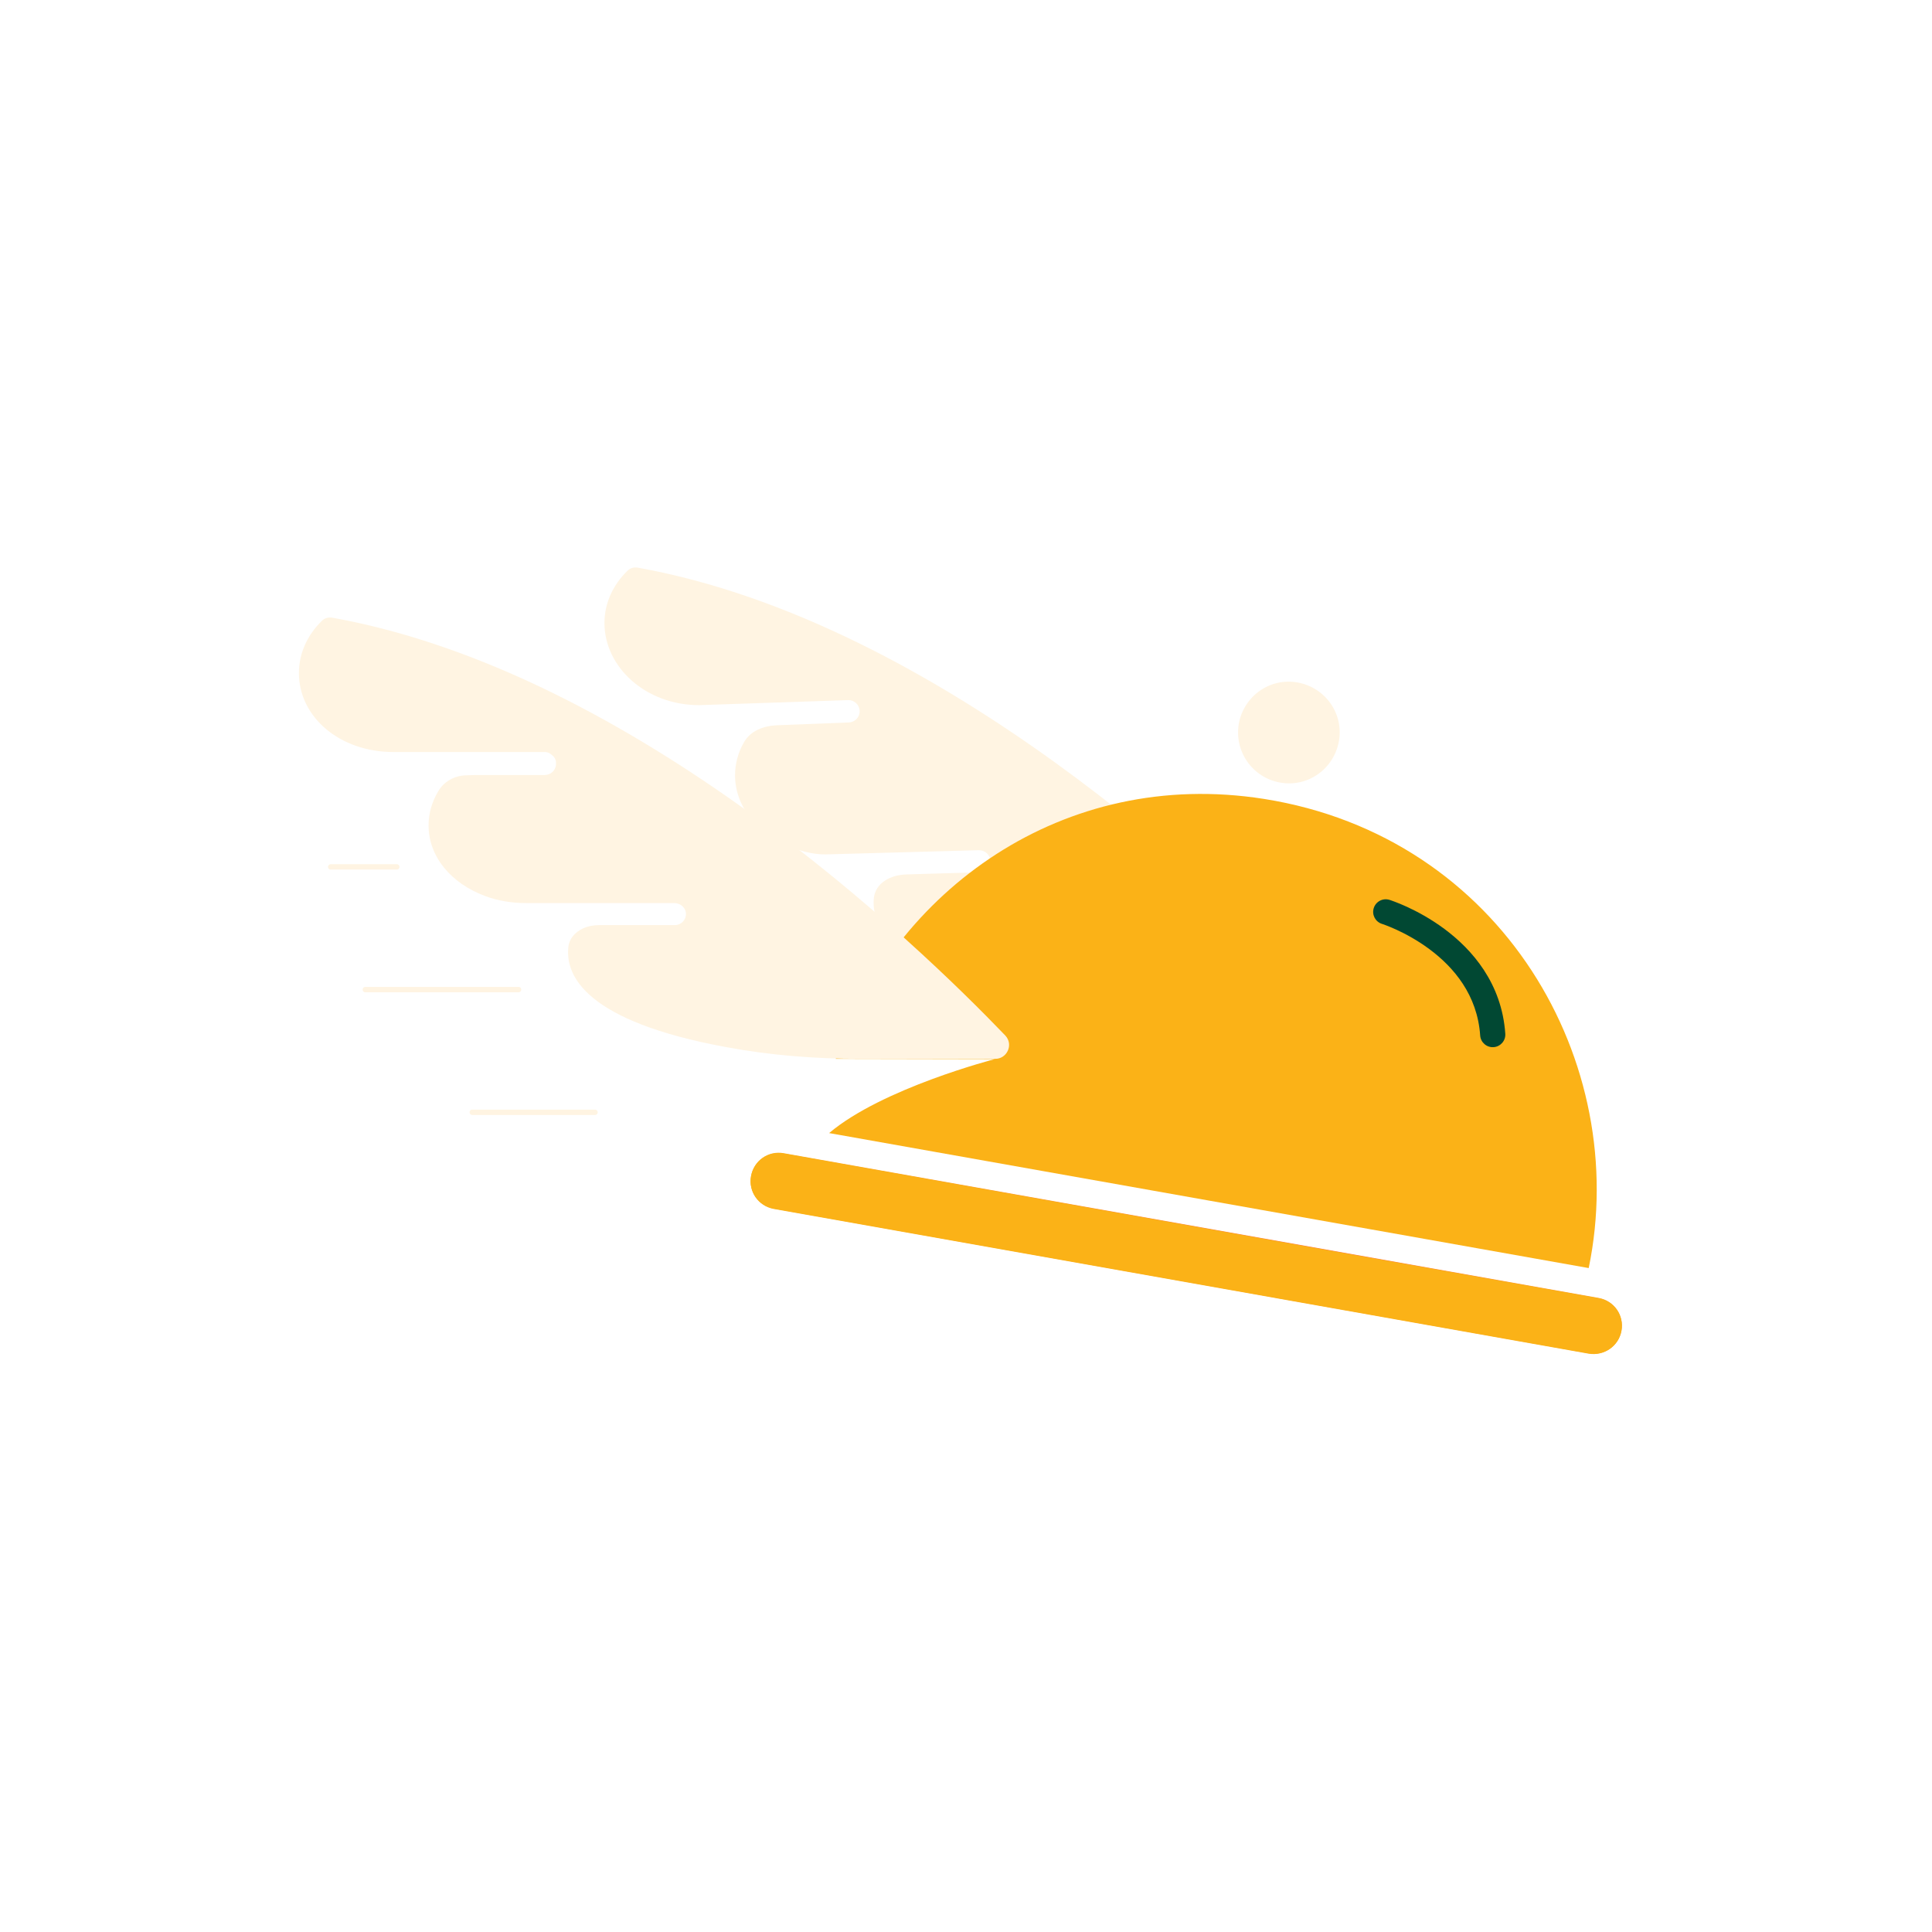
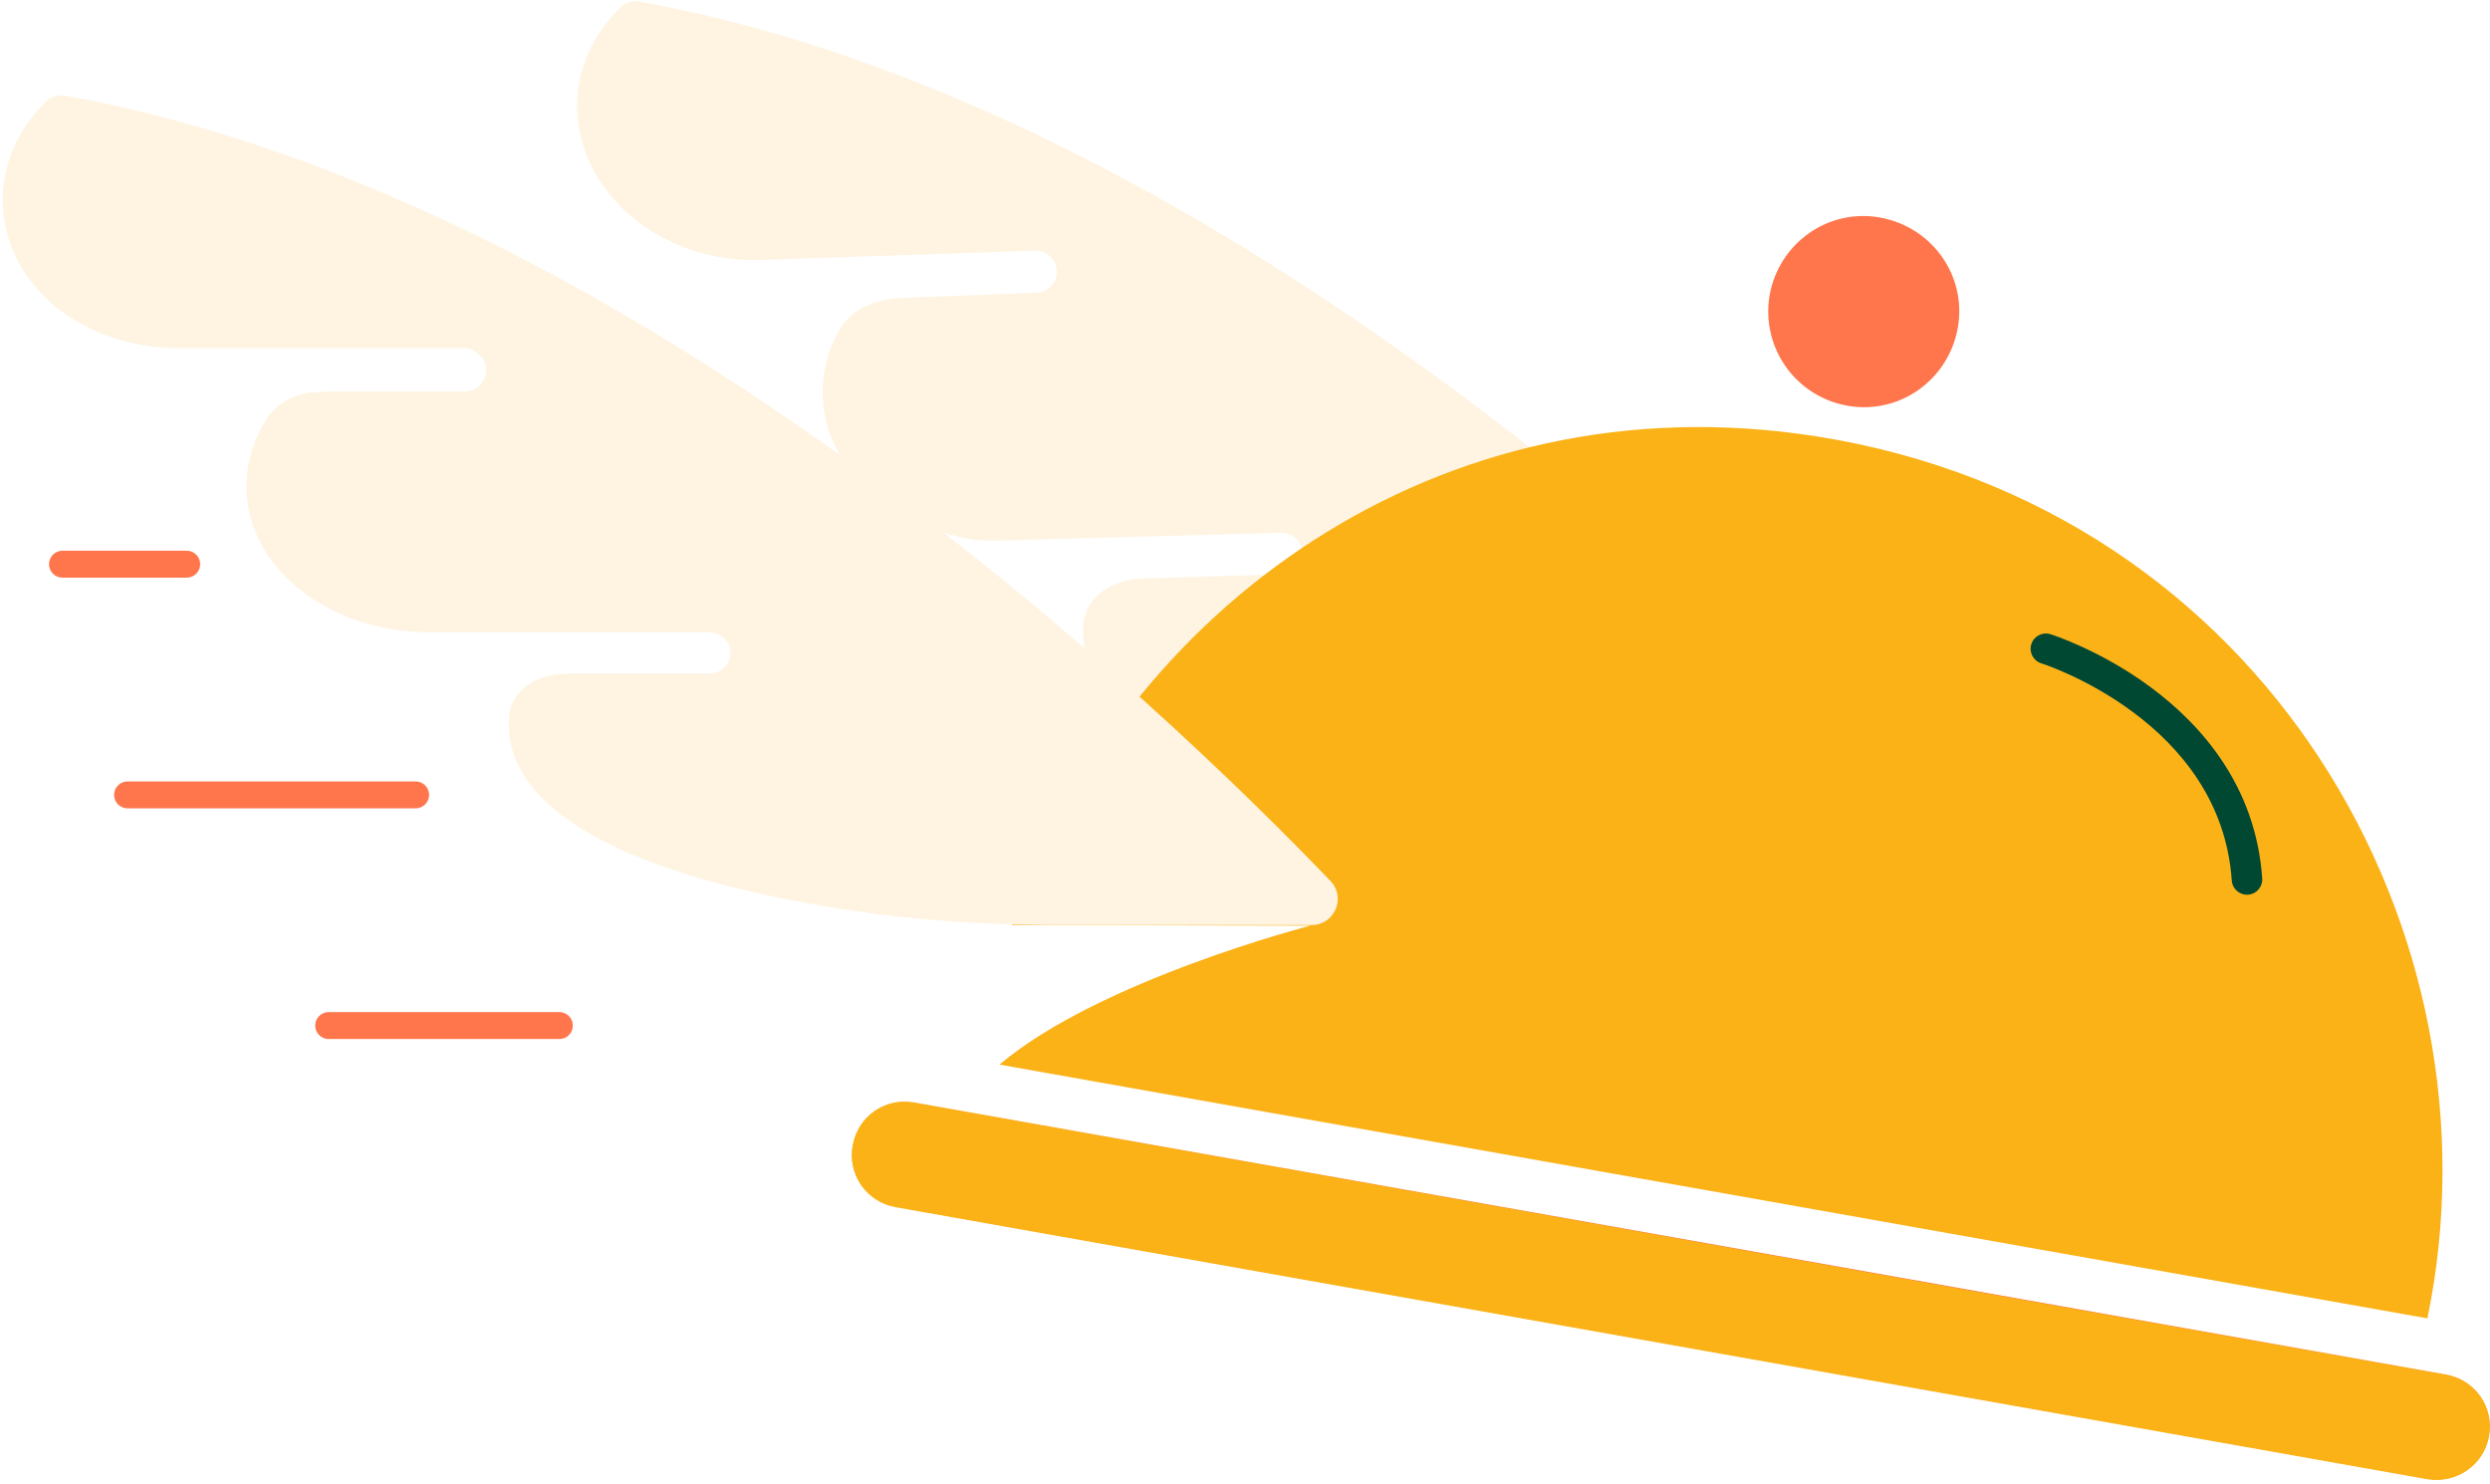
- <svg xmlns="http://www.w3.org/2000/svg" width="214" height="214" viewBox="0 0 214 214" fill="none">
-   <path d="M143.666 112.472C145.478 112.507 146.454 110.416 145.199 109.126C135.371 98.879 104.177 68.905 70.648 62.876C70.23 62.806 69.811 62.91 69.498 63.224C67.894 64.793 66.953 66.814 66.953 69.01C66.953 73.889 71.519 78.107 77.444 78.107L93.93 77.549C94.592 77.514 95.185 78.037 95.219 78.734C95.254 79.396 94.731 79.989 94.034 80.023L85.983 80.337C84.554 80.407 83.125 80.965 82.428 82.184C81.766 83.3 81.418 84.589 81.418 85.879C81.418 90.026 84.973 93.512 89.817 94.488C90.514 94.627 91.211 94.662 91.908 94.627L108.429 94.174C109.126 94.174 109.684 94.697 109.684 95.359C109.719 96.021 109.161 96.614 108.499 96.614L100.413 96.858C98.705 96.893 96.962 97.764 96.788 99.507C96.439 103.375 100.029 110.451 129.55 112.228L138.403 112.437L143.666 112.472Z" fill="#FFF4E2" />
-   <path d="M140.006 88.493C117.7 84.973 99.088 98.705 92.57 117.282L110.172 117.317C110.172 117.317 97.729 120.523 91.839 125.507L175.975 140.459C180.68 117.735 166.425 92.675 140.006 88.493Z" fill="#FBB217" />
-   <path d="M179.599 147.395C179.913 145.687 178.798 144.084 177.09 143.77L86.819 127.738C85.112 127.424 83.508 128.539 83.195 130.247C82.881 131.955 83.996 133.558 85.704 133.872L175.974 149.904C177.682 150.218 179.286 149.103 179.599 147.395Z" fill="url(#paint0_linear)" />
-   <path d="M175.974 149.942L85.704 133.909C83.996 133.595 82.881 131.992 83.194 130.284C83.508 128.576 85.111 127.461 86.819 127.775L177.09 143.807C178.797 144.121 179.913 145.724 179.599 147.432C179.285 149.105 177.682 150.22 175.974 149.942Z" fill="#FBB217" />
-   <path d="M141.784 86.68C144.851 87.238 147.744 85.182 148.302 82.115C148.859 79.047 146.803 76.154 143.736 75.597C140.669 75.039 137.776 77.096 137.218 80.163C136.695 83.23 138.717 86.123 141.784 86.68Z" fill="#FFF4E2" />
-   <path d="M36.632 96.021H43.951" stroke="#FFF4E2" stroke-width="0.597" stroke-miterlimit="10" stroke-linecap="round" />
-   <path d="M40.465 109.614H57.438" stroke="#FFF4E2" stroke-width="0.597" stroke-miterlimit="10" stroke-linecap="round" />
-   <path d="M52.315 123.206H65.908" stroke="#FFF4E2" stroke-width="0.597" stroke-miterlimit="10" stroke-linecap="round" />
-   <path d="M111.356 114.703C101.493 104.421 70.334 74.448 36.805 68.418C36.386 68.348 35.968 68.453 35.654 68.766C34.051 70.335 33.11 72.356 33.11 74.552C33.11 79.431 37.641 83.3 43.566 83.3H60.121H60.4C60.47 83.3 60.505 83.3 60.575 83.335H60.609C60.679 83.335 60.749 83.37 60.784 83.405H60.819C60.853 83.405 60.888 83.44 60.923 83.475C60.958 83.509 60.993 83.509 61.028 83.544C61.028 83.544 61.063 83.544 61.063 83.579C61.376 83.788 61.585 84.102 61.585 84.485C61.585 84.52 61.585 84.52 61.585 84.555V84.59C61.585 84.625 61.585 84.659 61.585 84.694C61.585 84.694 61.585 84.694 61.585 84.729C61.516 85.357 60.993 85.845 60.331 85.845H52.698L51.617 85.879C50.328 85.914 49.143 86.576 48.515 87.692C47.853 88.807 47.47 90.097 47.47 91.421C47.47 94.906 49.979 97.834 53.674 99.228C55.138 99.786 56.706 100.03 58.274 100.03H74.586H74.69C75.353 100.03 75.945 100.518 75.98 101.18C76.015 101.877 75.457 102.47 74.76 102.47H66.395C65.768 102.47 65.175 102.574 64.618 102.818C63.711 103.236 63.014 103.968 62.945 105.014C62.666 108.081 64.862 113.135 80.476 115.993C85.355 116.899 90.305 117.282 95.254 117.282H110.206C111.53 117.317 112.297 115.714 111.356 114.703Z" fill="#FFF4E2" />
-   <path fill-rule="evenodd" clip-rule="evenodd" d="M152.163 100.589C152.393 99.854 153.175 99.445 153.91 99.674L153.494 101.005C153.91 99.674 153.911 99.675 153.911 99.675L153.913 99.675L153.916 99.676L153.927 99.68C153.935 99.682 153.946 99.686 153.959 99.69C153.986 99.699 154.024 99.712 154.071 99.728C154.165 99.76 154.298 99.807 154.465 99.87C154.798 99.995 155.267 100.183 155.829 100.44C156.949 100.954 158.454 101.752 159.989 102.892C163.051 105.165 166.348 108.895 166.735 114.502C166.788 115.27 166.208 115.936 165.44 115.989C164.672 116.042 164.006 115.462 163.953 114.694C163.643 110.194 161.015 107.127 158.327 105.131C156.986 104.135 155.659 103.43 154.666 102.975C154.171 102.748 153.764 102.585 153.485 102.48C153.345 102.427 153.238 102.39 153.168 102.366C153.134 102.354 153.108 102.346 153.093 102.341L153.078 102.336C153.077 102.335 153.076 102.335 153.076 102.335L153.077 102.335C152.343 102.105 151.934 101.324 152.163 100.589ZM153.076 102.335C153.076 102.335 153.076 102.335 153.076 102.335Z" fill="#014833" />
+ <svg xmlns="http://www.w3.org/2000/svg" width="423" height="252" viewBox="0 0 423 252" fill="none">
+   <path d="M319.214 143.277C324.44 143.377 327.254 137.348 323.636 133.63C295.298 104.086 205.361 17.666 108.691 0.281C107.485 0.08 106.279 0.382 105.375 1.286C100.752 5.808 98.039 11.637 98.039 17.967C98.039 32.036 111.203 44.195 128.286 44.195L175.817 42.587C177.727 42.487 179.435 43.994 179.535 46.004C179.636 47.913 178.128 49.621 176.119 49.722L152.906 50.626C148.786 50.827 144.666 52.435 142.656 55.952C140.747 59.168 139.742 62.886 139.742 66.604C139.742 78.562 149.992 88.611 163.96 91.425C165.969 91.827 167.979 91.927 169.989 91.826L217.62 90.52C219.63 90.52 221.238 92.028 221.238 93.937C221.339 95.846 219.731 97.554 217.821 97.554L194.508 98.258C189.584 98.358 184.56 100.871 184.057 105.895C183.052 117.049 193.403 137.448 278.517 142.573L304.041 143.176L319.214 143.277Z" fill="#FFF4E2" />
+   <path d="M308.663 74.141C244.351 63.991 190.69 103.584 171.898 157.144L222.645 157.245C222.645 157.245 186.771 166.49 169.788 180.859L412.368 223.969C425.934 158.45 384.834 86.199 308.663 74.141Z" fill="#FBB217" />
+   <path d="M422.818 243.966C423.722 239.042 420.506 234.42 415.582 233.515L155.317 187.291C150.393 186.386 145.771 189.602 144.866 194.526C143.962 199.45 147.177 204.072 152.101 204.977L412.367 251.201C417.291 252.106 421.913 248.89 422.818 243.966Z" fill="url(#paint0_linear)" />
+   <path d="M412.367 251.302L152.101 205.077C147.177 204.173 143.962 199.55 144.866 194.626C145.771 189.702 150.393 186.487 155.317 187.391L415.582 233.616C420.506 234.52 423.722 239.143 422.818 244.067C421.913 248.89 417.291 252.106 412.367 251.302Z" fill="#FBB217" />
+   <path d="M313.788 68.915C322.631 70.523 330.971 64.594 332.579 55.751C334.187 46.908 328.258 38.568 319.415 36.96C310.572 35.352 302.232 41.281 300.624 50.124C299.117 58.967 304.945 67.307 313.788 68.915Z" fill="#FF764C" />
+   <path d="M10.614 95.846H31.717" stroke="#FF764C" stroke-width="4.571" stroke-miterlimit="10" stroke-linecap="round" />
+   <path d="M21.668 135.037H70.606" stroke="#FF764C" stroke-width="4.571" stroke-miterlimit="10" stroke-linecap="round" />
+   <path d="M55.834 174.227H95.025" stroke="#FF764C" stroke-width="4.571" stroke-miterlimit="10" stroke-linecap="round" />
+   <path d="M226.062 149.708C197.623 120.064 107.787 33.644 11.117 16.259C9.911 16.058 8.705 16.36 7.801 17.264C3.178 21.786 0.465 27.614 0.465 33.945C0.465 48.014 13.528 59.168 30.611 59.168H78.344H79.147C79.348 59.168 79.449 59.168 79.65 59.268H79.75C79.951 59.268 80.152 59.369 80.253 59.469H80.353C80.454 59.469 80.554 59.57 80.655 59.67C80.755 59.771 80.856 59.771 80.956 59.871C80.956 59.871 81.057 59.871 81.057 59.972C81.961 60.575 82.564 61.479 82.564 62.584C82.564 62.685 82.564 62.685 82.564 62.785V62.886C82.564 62.986 82.564 63.087 82.564 63.187C82.564 63.187 82.564 63.187 82.564 63.288C82.363 65.097 80.856 66.504 78.946 66.504H56.939L53.824 66.604C50.106 66.704 46.69 68.614 44.881 71.829C42.971 75.045 41.866 78.763 41.866 82.582C41.866 92.63 49.101 101.072 59.753 105.091C63.974 106.699 68.496 107.402 73.018 107.402H120.046H120.348C122.257 107.402 123.965 108.809 124.066 110.718C124.166 112.728 122.558 114.437 120.549 114.437H96.431C94.623 114.437 92.914 114.738 91.306 115.441C88.694 116.647 86.684 118.758 86.483 121.772C85.679 130.615 92.01 145.186 137.029 153.426C151.097 156.039 165.367 157.144 179.636 157.144H222.746C226.564 157.245 228.775 152.622 226.062 149.708Z" fill="#FFF4E2" />
+   <path fill-rule="evenodd" clip-rule="evenodd" d="M345.078 109.442C345.505 108.076 346.959 107.314 348.326 107.741L347.553 110.216C348.326 107.741 348.327 107.741 348.328 107.742L348.331 107.743L348.34 107.745L348.365 107.753C348.386 107.76 348.414 107.769 348.45 107.781C348.522 107.804 348.624 107.838 348.753 107.882C349.012 107.971 349.383 108.102 349.85 108.277C350.783 108.628 352.104 109.157 353.689 109.885C356.854 111.336 361.102 113.59 365.428 116.801C374.065 123.214 383.229 133.628 384.305 149.228C384.404 150.657 383.326 151.895 381.897 151.993C380.468 152.092 379.23 151.013 379.132 149.585C378.198 136.043 370.279 126.862 362.336 120.965C358.371 118.021 354.455 115.941 351.527 114.598C350.066 113.928 348.859 113.445 348.027 113.132C347.61 112.976 347.288 112.862 347.075 112.789C346.969 112.753 346.889 112.726 346.839 112.71L346.787 112.693L346.779 112.691L346.778 112.69C345.412 112.262 344.651 110.809 345.078 109.442Z" fill="#014833" />
  <defs>
-     <linearGradient id="paint0_linear" x1="83.128" y1="138.838" x2="179.64" y2="138.838" gradientUnits="userSpaceOnUse">
+     <linearGradient id="paint0_linear" x1="144.673" y1="219.294" x2="422.936" y2="219.294" gradientUnits="userSpaceOnUse">
      <stop stop-color="#FBB217" />
      <stop offset="0.678" stop-color="#FF764C" />
      <stop offset="1" stop-color="#FCA820" />
    </linearGradient>
  </defs>
</svg>
